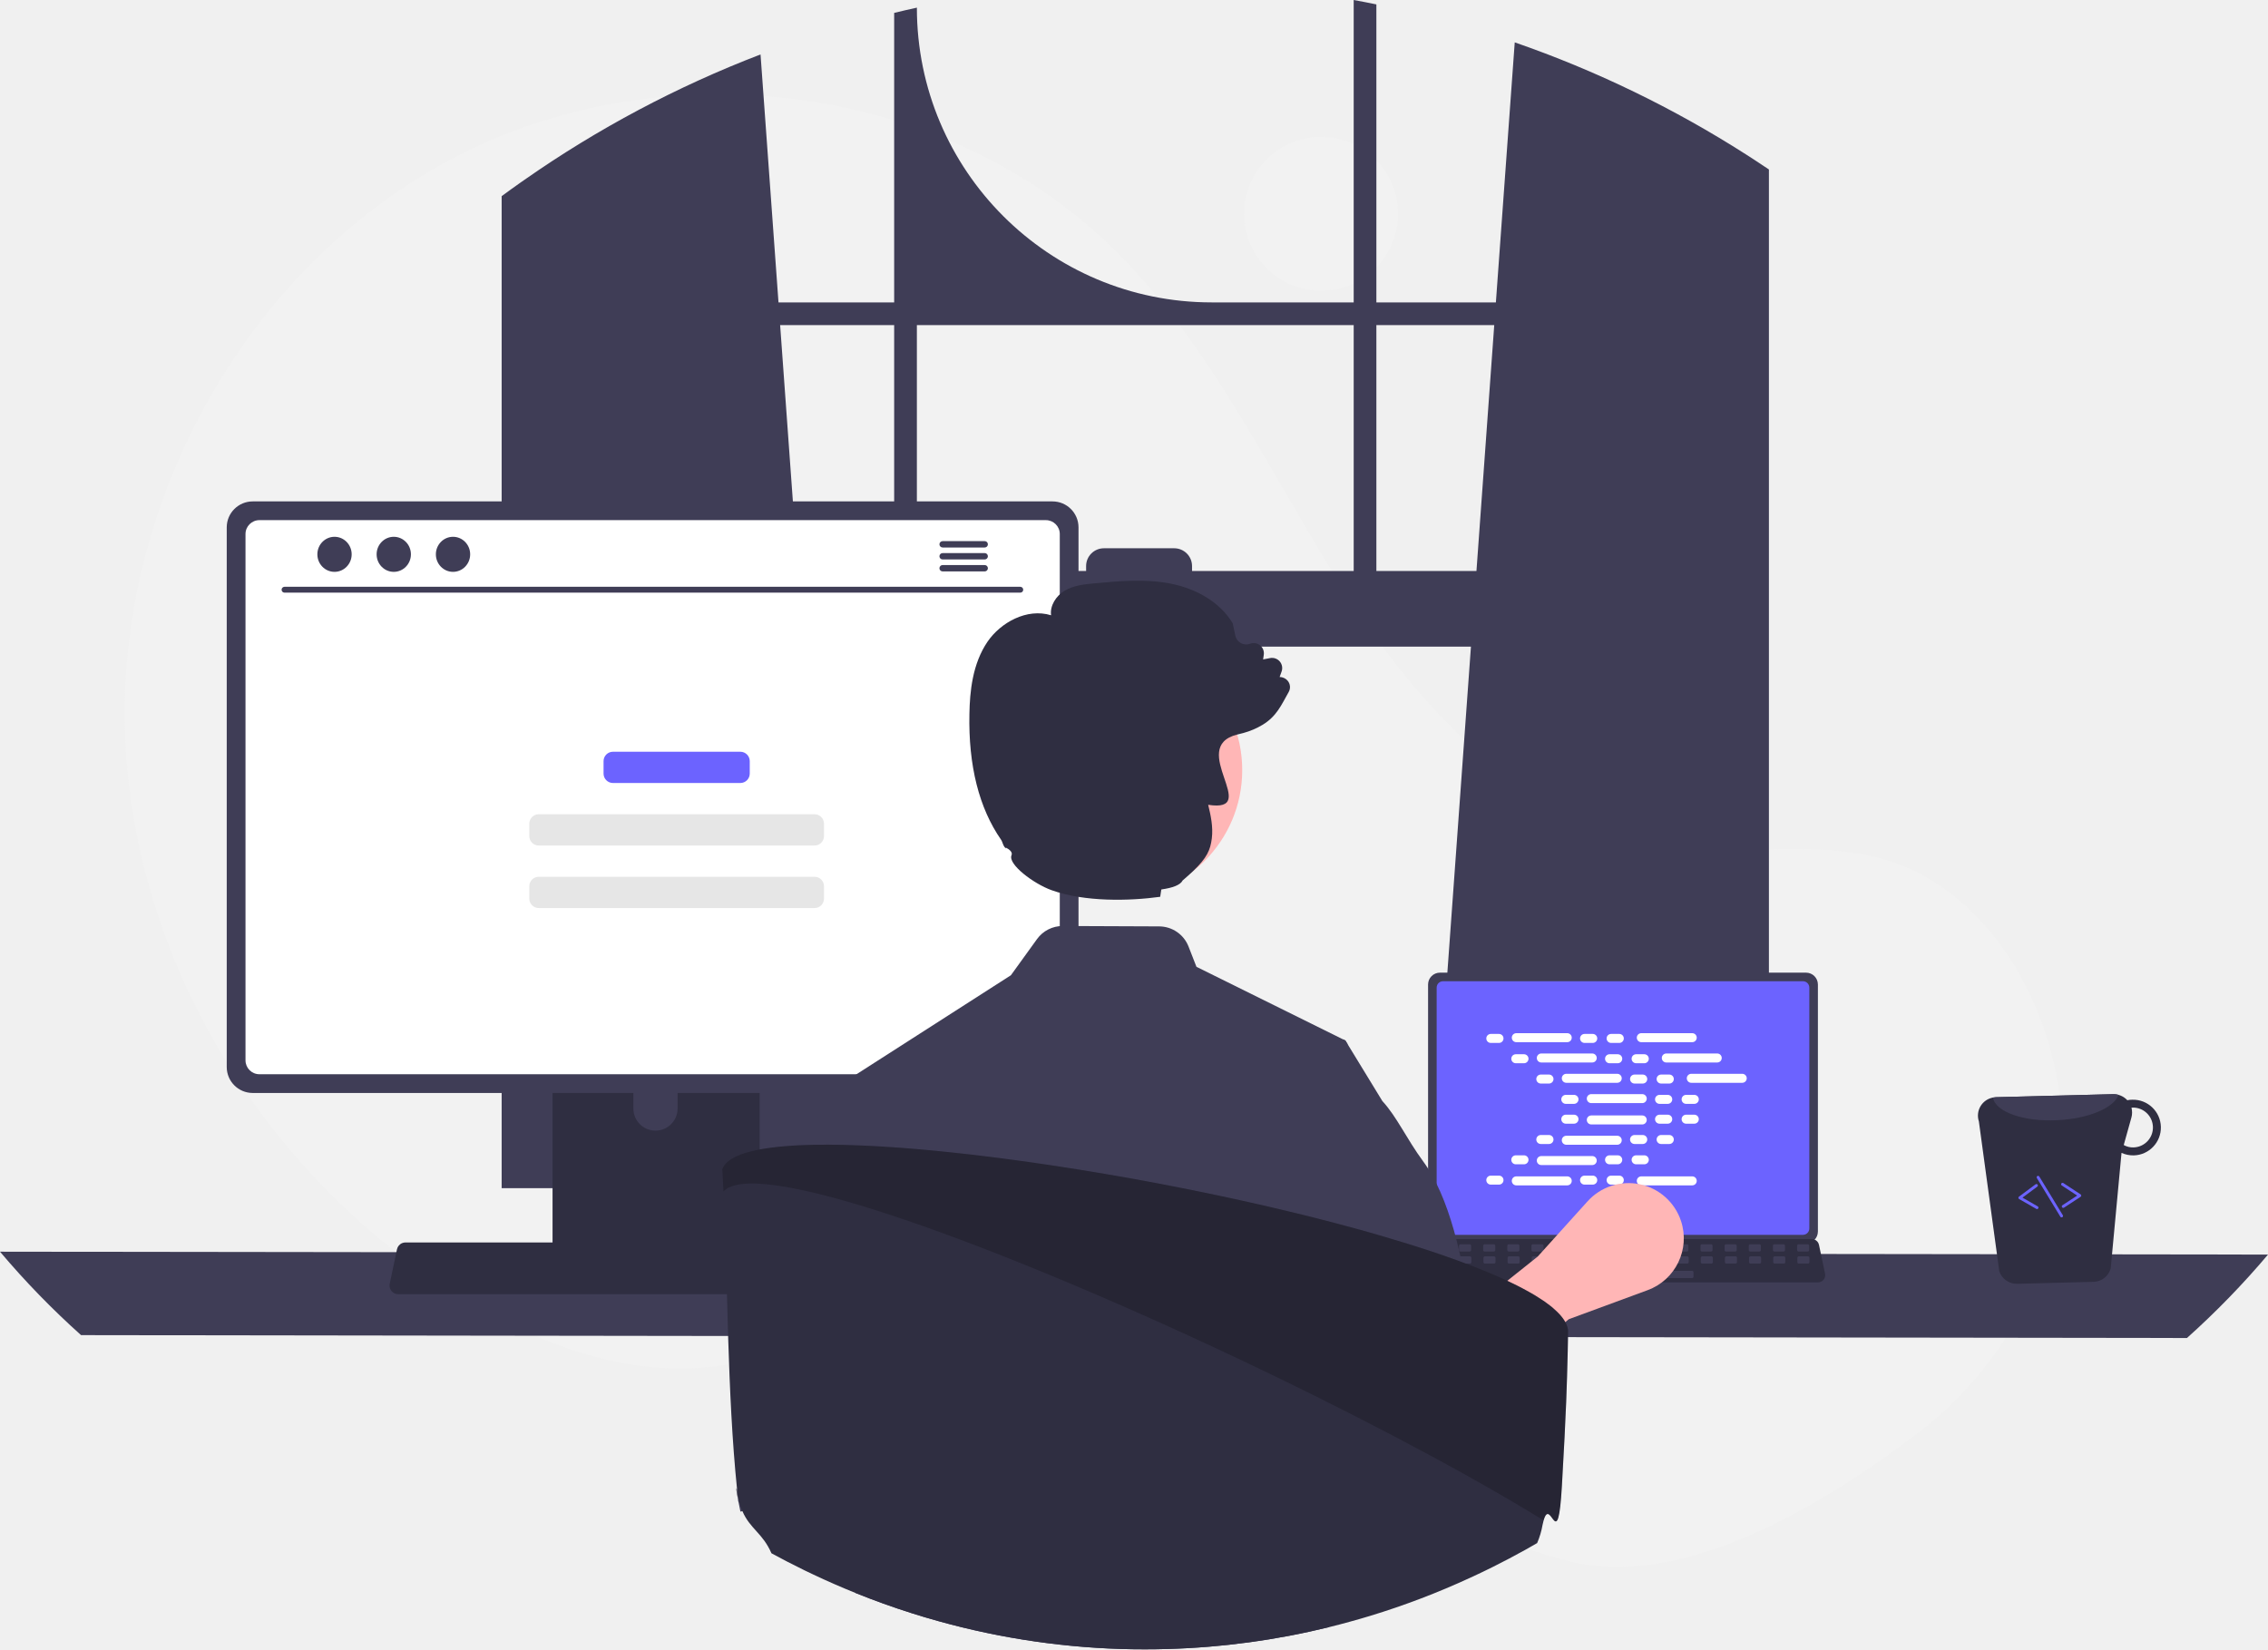
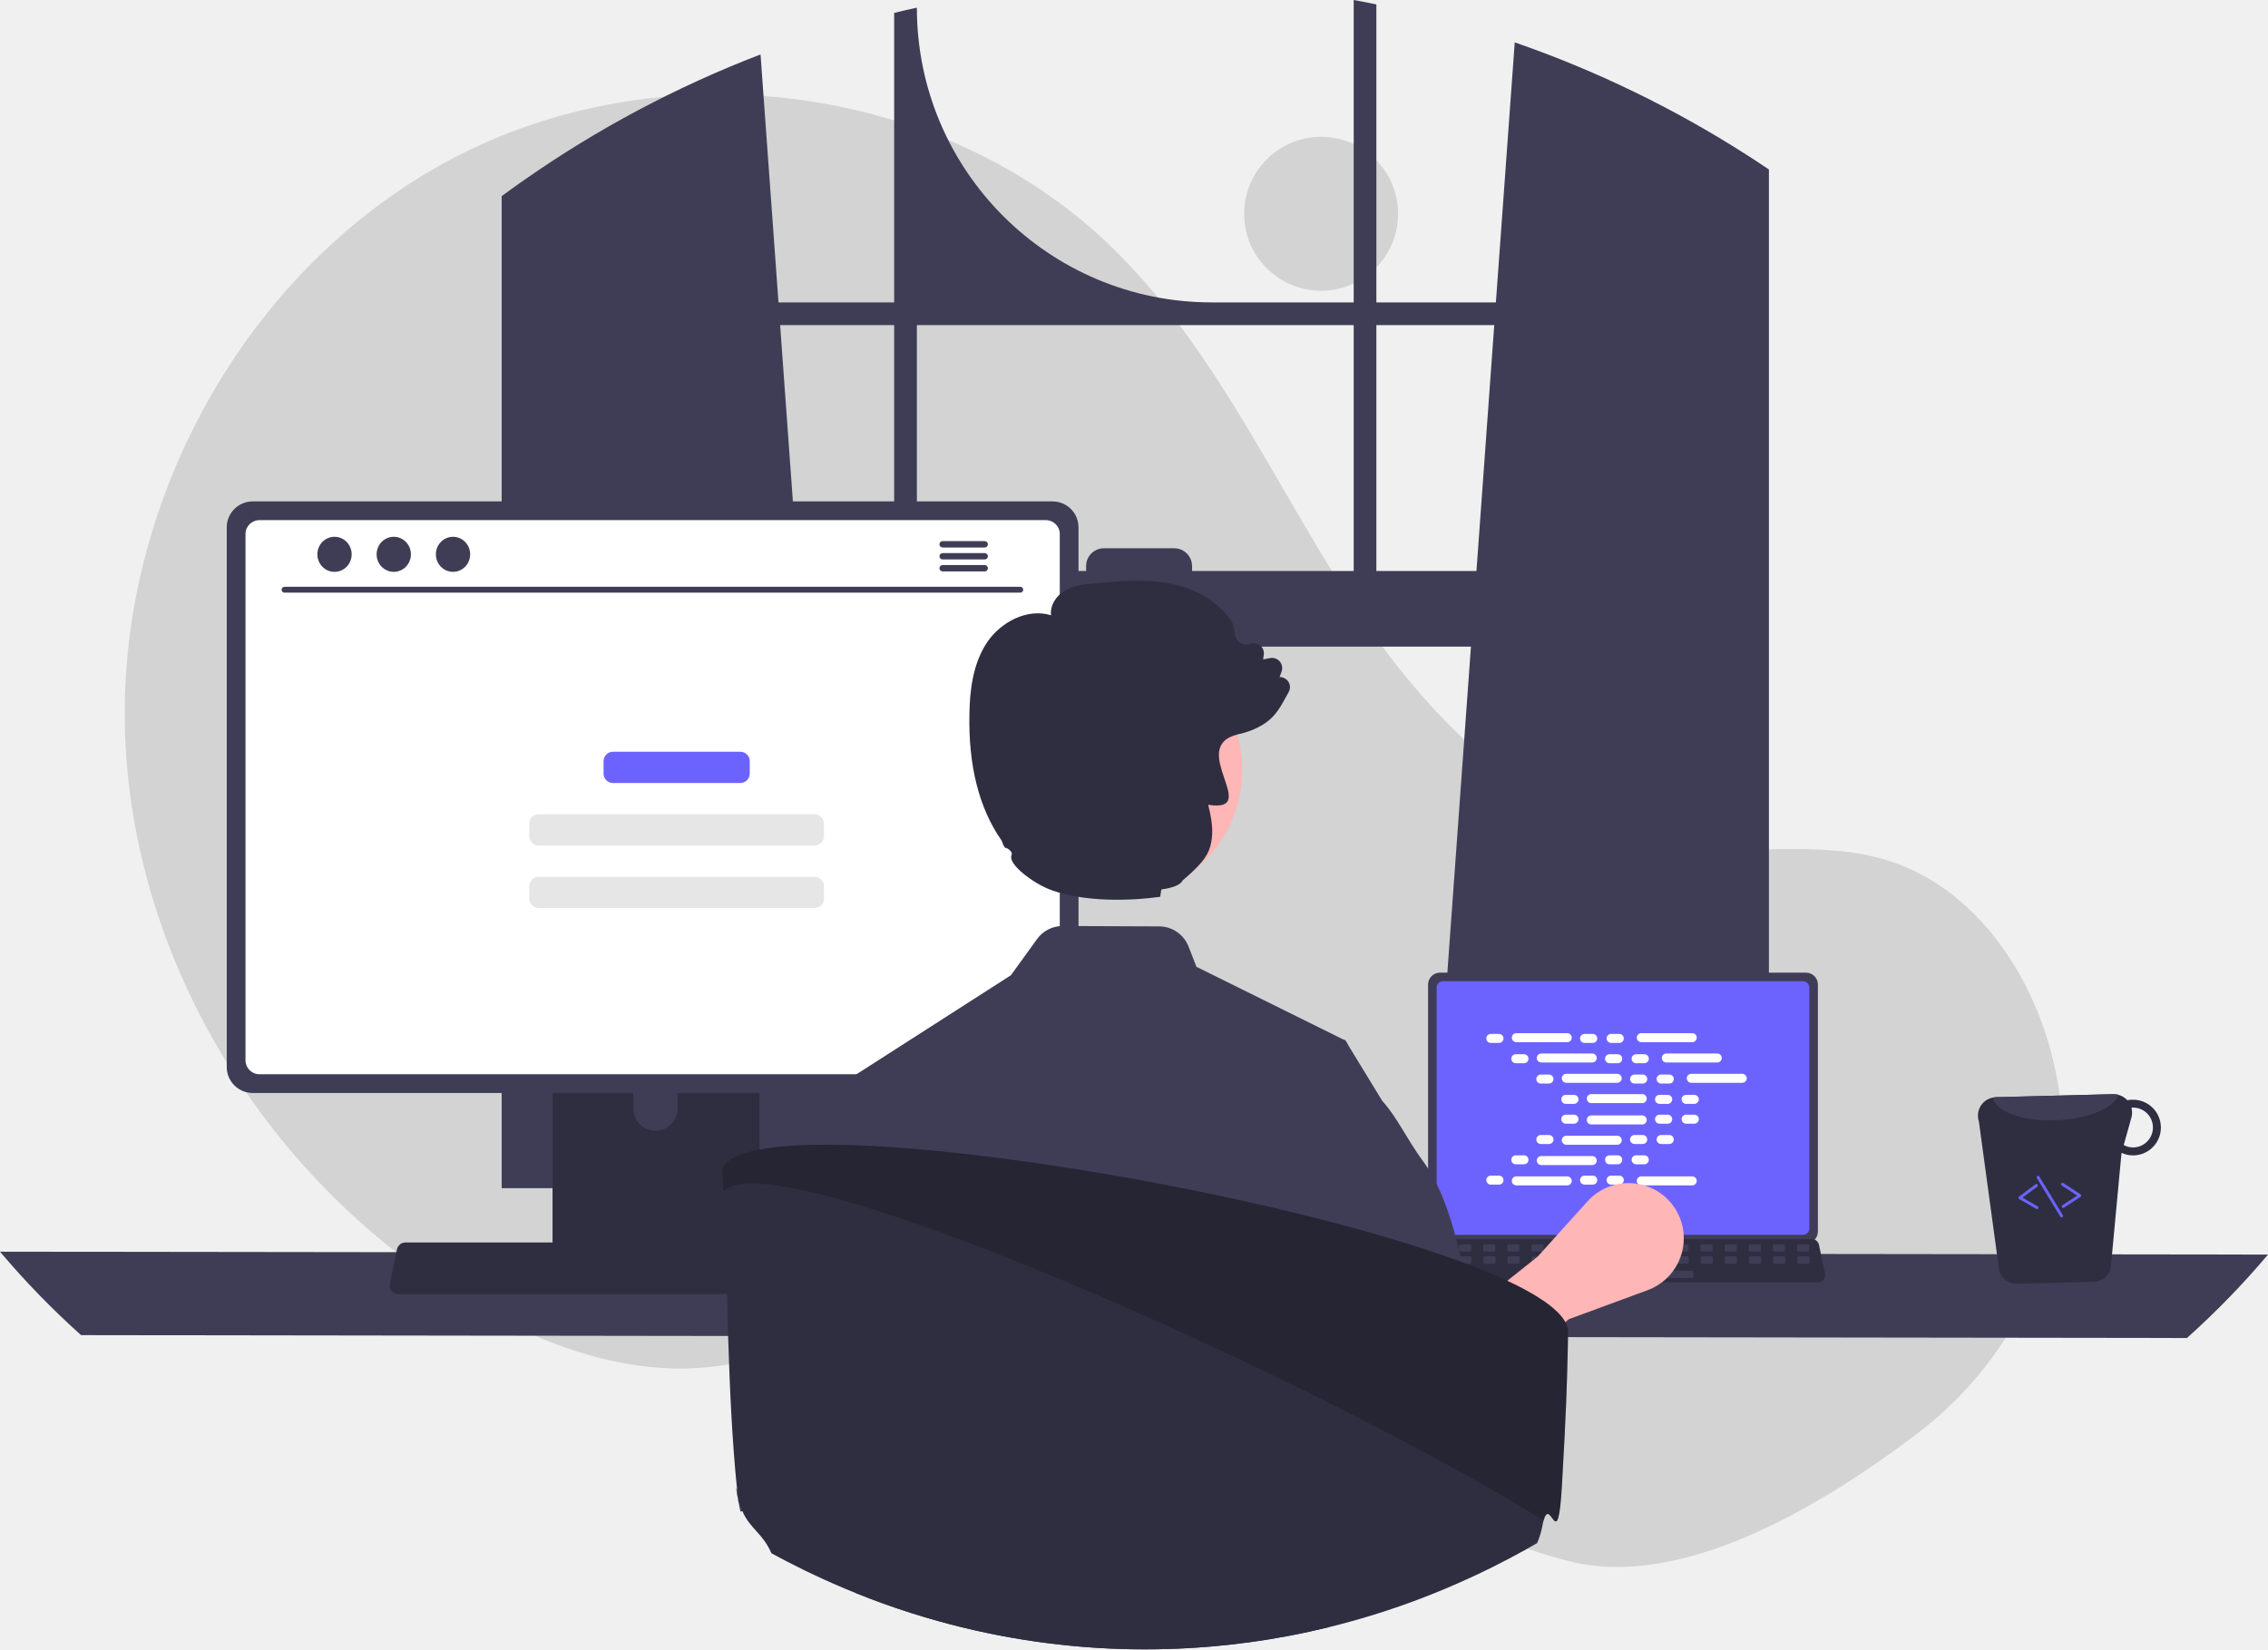
<svg xmlns="http://www.w3.org/2000/svg" data-name="Layer 1" width="786.82" height="572.258" viewBox="0 0 786.82 572.258">
-   <circle cx="458.321" cy="74.182" r="26.701" fill="#f2f2f2" />
-   <path d="M872.038,661.023c39.688-30.229,58.644-81.025,46.776-129.482q-.442-1.806-.934-3.604c-7.867-28.763-27.332-56.101-55.7-65.291-23.82-7.717-49.82-1.783-74.669-4.851-48.781-6.024-86.601-45.494-113.211-86.819-26.611-41.325-47.062-87.583-82.422-121.724-58.285-56.275-153.362-68.391-225.627-31.76C293.987,254.121,247.955,335.391,249.918,416.386c1.963,80.995,50.046,158.432,119.875,199.517,25.652,15.093,55.321,25.785,84.848,22.044,25.62-3.246,48.899-17.013,74.399-21.1,40.091-6.426,79.927,11.701,114.603,32.824,34.676,21.123,68.17,46.16,107.574,55.952C789.478,715.131,836.881,687.801,872.038,661.023Z" transform="translate(-206.59 -163.8711)" fill="#f2f2f2" />
+   <circle cx="458.321" cy="74.182" r="26.701" fill="lightgray" />
+   <path d="M872.038,661.023c39.688-30.229,58.644-81.025,46.776-129.482q-.442-1.806-.934-3.604c-7.867-28.763-27.332-56.101-55.7-65.291-23.82-7.717-49.82-1.783-74.669-4.851-48.781-6.024-86.601-45.494-113.211-86.819-26.611-41.325-47.062-87.583-82.422-121.724-58.285-56.275-153.362-68.391-225.627-31.76C293.987,254.121,247.955,335.391,249.918,416.386c1.963,80.995,50.046,158.432,119.875,199.517,25.652,15.093,55.321,25.785,84.848,22.044,25.62-3.246,48.899-17.013,74.399-21.1,40.091-6.426,79.927,11.701,114.603,32.824,34.676,21.123,68.17,46.16,107.574,55.952C789.478,715.131,836.881,687.801,872.038,661.023Z" transform="translate(-206.59 -163.8711)" fill="lightgray" />
  <path d="M815.016,219.191c-.87-.58-1.75-1.13-2.62-1.69a380.24,380.24,0,0,0-80.31-38.93l-6.54,90.22h-41.46v-103.39c-2.61-.54-5.24-1.05-7.87-1.53v104.92H626.946A102.27,102.27,0,0,1,524.676,166.521v-0c-2.64.57-5.26,1.18-7.88,1.83v100.44h-40.13l-6.23-86.03a380.858,380.858,0,0,0-81.94,43.53c-.44.3-.88.61-1.31.91-2.21,1.55-4.39,3.13-6.56,4.73v344.19h118.27l-2.09-28.95-11.5-158.95h231.59l-11.5,158.95-2.09,28.95h116.96v-353.45Q817.656,220.901,815.016,219.191Zm-298.22,142.78h-33.39l-6.17-85.3h39.56Zm159.42,0h-56.08v-1.69a6.18,6.18,0,0,0-6.19-6.18h-24.38a6.178,6.178,0,0,0-6.18,6.18v1.69h-58.71v-85.3h151.54Zm7.87,0v-85.3h40.89l-6.17,85.3Z" transform="translate(-206.59 -163.8711)" fill="#3f3d56" />
  <path d="M206.59,598.162a289.003,289.003,0,0,0,28.12,28.95l730.58,1a289.003,289.003,0,0,0,28.12-28.95Z" transform="translate(-206.59 -163.8711)" fill="#3f3d56" />
  <path d="M702.02,505.462v85.704a4.122,4.122,0,0,0,4.119,4.119H833.143a4.122,4.122,0,0,0,4.119-4.119v-85.704a4.124,4.124,0,0,0-4.119-4.115H706.139A4.124,4.124,0,0,0,702.02,505.462Z" transform="translate(-206.59 -163.8711)" fill="#3f3d56" />
  <path d="M704.999,506.529V590.109a2.205,2.205,0,0,0,2.201,2.201H832.086a2.205,2.205,0,0,0,2.201-2.201V506.529a2.206,2.206,0,0,0-2.201-2.206H707.201A2.206,2.206,0,0,0,704.999,506.529Z" transform="translate(-206.59 -163.8711)" fill="#6c63ff" />
  <path d="M699.364,607.881a2.47,2.47,0,0,0,1.943.93H837.299a2.502,2.502,0,0,0,2.446-3.016l-2.111-10.027a2.507,2.507,0,0,0-1.558-1.818,2.425,2.425,0,0,0-.888-.168H703.41a2.424,2.424,0,0,0-.888.168,2.507,2.507,0,0,0-1.558,1.818l-2.111,10.027A2.501,2.501,0,0,0,699.364,607.881Z" transform="translate(-206.59 -163.8711)" fill="#2f2e41" />
  <rect x="830.034" y="595.588" width="4.188" height="2.513" rx="0.488" transform="translate(1457.666 1029.819) rotate(-180)" fill="#3f3d56" />
  <rect x="821.657" y="595.588" width="4.188" height="2.513" rx="0.488" transform="translate(1440.912 1029.819) rotate(-180)" fill="#3f3d56" />
  <rect x="813.28" y="595.588" width="4.188" height="2.513" rx="0.488" transform="translate(1424.158 1029.819) rotate(-180)" fill="#3f3d56" />
  <rect x="804.903" y="595.588" width="4.188" height="2.513" rx="0.488" transform="translate(1407.404 1029.819) rotate(-180)" fill="#3f3d56" />
  <rect x="796.526" y="595.588" width="4.188" height="2.513" rx="0.488" transform="translate(1390.65 1029.819) rotate(-180)" fill="#3f3d56" />
  <rect x="788.149" y="595.588" width="4.188" height="2.513" rx="0.488" transform="translate(1373.896 1029.819) rotate(-180)" fill="#3f3d56" />
  <rect x="779.772" y="595.588" width="4.188" height="2.513" rx="0.488" transform="translate(1357.142 1029.819) rotate(-180)" fill="#3f3d56" />
  <rect x="771.395" y="595.588" width="4.188" height="2.513" rx="0.488" transform="translate(1340.388 1029.819) rotate(-180)" fill="#3f3d56" />
  <rect x="763.018" y="595.588" width="4.188" height="2.513" rx="0.488" transform="translate(1323.634 1029.819) rotate(-180)" fill="#3f3d56" />
  <rect x="754.641" y="595.588" width="4.188" height="2.513" rx="0.488" transform="translate(1306.88 1029.819) rotate(-180)" fill="#3f3d56" />
  <rect x="746.264" y="595.588" width="4.188" height="2.513" rx="0.488" transform="translate(1290.126 1029.819) rotate(-180)" fill="#3f3d56" />
  <rect x="737.887" y="595.588" width="4.188" height="2.513" rx="0.488" transform="translate(1273.372 1029.819) rotate(-180)" fill="#3f3d56" />
  <rect x="729.51" y="595.588" width="4.188" height="2.513" rx="0.488" transform="translate(1256.618 1029.819) rotate(-180)" fill="#3f3d56" />
  <rect x="721.133" y="595.588" width="4.188" height="2.513" rx="0.488" transform="translate(1239.865 1029.819) rotate(-180)" fill="#3f3d56" />
  <rect x="712.756" y="595.588" width="4.188" height="2.513" rx="0.488" transform="translate(1223.111 1029.819) rotate(-180)" fill="#3f3d56" />
  <rect x="704.379" y="595.588" width="4.188" height="2.513" rx="0.488" transform="translate(1206.357 1029.819) rotate(-180)" fill="#3f3d56" />
  <rect x="830.133" y="599.777" width="4.188" height="2.513" rx="0.488" transform="translate(1457.864 1038.196) rotate(-180)" fill="#3f3d56" />
  <rect x="821.756" y="599.777" width="4.188" height="2.513" rx="0.488" transform="translate(1441.11 1038.196) rotate(-180)" fill="#3f3d56" />
  <rect x="813.379" y="599.777" width="4.188" height="2.513" rx="0.488" transform="translate(1424.356 1038.196) rotate(-180)" fill="#3f3d56" />
  <rect x="805.002" y="599.777" width="4.188" height="2.513" rx="0.488" transform="translate(1407.602 1038.196) rotate(-180)" fill="#3f3d56" />
  <rect x="796.625" y="599.777" width="4.188" height="2.513" rx="0.488" transform="translate(1390.848 1038.196) rotate(-180)" fill="#3f3d56" />
  <rect x="788.248" y="599.777" width="4.188" height="2.513" rx="0.488" transform="translate(1374.094 1038.196) rotate(-180)" fill="#3f3d56" />
  <rect x="779.871" y="599.777" width="4.188" height="2.513" rx="0.488" transform="translate(1357.34 1038.196) rotate(-180)" fill="#3f3d56" />
  <rect x="771.494" y="599.777" width="4.188" height="2.513" rx="0.488" transform="translate(1340.586 1038.196) rotate(-180)" fill="#3f3d56" />
  <rect x="763.117" y="599.777" width="4.188" height="2.513" rx="0.488" transform="translate(1323.832 1038.196) rotate(-180)" fill="#3f3d56" />
  <rect x="754.74" y="599.777" width="4.188" height="2.513" rx="0.488" transform="translate(1307.078 1038.196) rotate(-180)" fill="#3f3d56" />
  <rect x="746.363" y="599.777" width="4.188" height="2.513" rx="0.488" transform="translate(1290.324 1038.196) rotate(-180)" fill="#3f3d56" />
  <rect x="737.986" y="599.777" width="4.188" height="2.513" rx="0.488" transform="translate(1273.57 1038.196) rotate(-180)" fill="#3f3d56" />
  <rect x="729.609" y="599.777" width="4.188" height="2.513" rx="0.488" transform="translate(1256.816 1038.196) rotate(-180)" fill="#3f3d56" />
  <rect x="721.232" y="599.777" width="4.188" height="2.513" rx="0.488" transform="translate(1240.062 1038.196) rotate(-180)" fill="#3f3d56" />
  <rect x="712.855" y="599.777" width="4.188" height="2.513" rx="0.488" transform="translate(1223.309 1038.196) rotate(-180)" fill="#3f3d56" />
  <rect x="704.478" y="599.777" width="4.188" height="2.513" rx="0.488" transform="translate(1206.555 1038.196) rotate(-180)" fill="#3f3d56" />
  <rect x="760.604" y="604.803" width="33.508" height="2.513" rx="0.488" transform="translate(1348.126 1048.248) rotate(-180)" fill="#3f3d56" />
  <rect x="515.631" y="358.737" width="5.966" height="3.122" rx="1.561" fill="#fff" />
  <rect x="548.154" y="358.737" width="5.966" height="3.122" rx="1.561" fill="#fff" />
  <rect x="557.369" y="358.737" width="5.966" height="3.122" rx="1.561" fill="#fff" />
  <rect x="524.477" y="358.477" width="20.796" height="3.122" rx="1.561" fill="#fff" />
  <rect x="567.841" y="358.477" width="20.796" height="3.122" rx="1.561" fill="#fff" />
  <rect x="524.304" y="365.784" width="5.966" height="3.122" rx="1.561" fill="#fff" />
  <rect x="556.827" y="365.784" width="5.966" height="3.122" rx="1.561" fill="#fff" />
  <rect x="566.042" y="365.784" width="5.966" height="3.122" rx="1.561" fill="#fff" />
  <rect x="533.15" y="365.523" width="20.796" height="3.122" rx="1.561" fill="#fff" />
  <rect x="576.514" y="365.523" width="20.796" height="3.122" rx="1.561" fill="#fff" />
  <rect x="532.977" y="372.83" width="5.966" height="3.122" rx="1.561" fill="#fff" />
  <rect x="565.5" y="372.83" width="5.966" height="3.122" rx="1.561" fill="#fff" />
  <rect x="574.715" y="372.83" width="5.966" height="3.122" rx="1.561" fill="#fff" />
  <rect x="541.823" y="372.57" width="20.796" height="3.122" rx="1.561" fill="#fff" />
  <rect x="585.187" y="372.57" width="20.796" height="3.122" rx="1.561" fill="#fff" />
  <rect x="541.649" y="379.877" width="5.966" height="3.122" rx="1.561" fill="#fff" />
  <rect x="574.172" y="379.877" width="5.966" height="3.122" rx="1.561" fill="#fff" />
  <rect x="583.387" y="379.877" width="5.966" height="3.122" rx="1.561" fill="#fff" />
  <rect x="550.496" y="379.617" width="20.796" height="3.122" rx="1.561" fill="#fff" />
  <rect x="548.154" y="407.898" width="5.966" height="3.122" rx="1.561" fill="#fff" />
  <rect x="557.369" y="407.898" width="5.966" height="3.122" rx="1.561" fill="#fff" />
  <rect x="567.841" y="408.158" width="20.796" height="3.122" rx="1.561" fill="#fff" />
  <rect x="515.631" y="407.898" width="5.966" height="3.122" rx="1.561" fill="#fff" />
  <rect x="524.477" y="408.158" width="20.796" height="3.122" rx="1.561" fill="#fff" />
  <rect x="524.304" y="400.851" width="5.966" height="3.122" rx="1.561" fill="#fff" />
  <rect x="556.827" y="400.851" width="5.966" height="3.122" rx="1.561" fill="#fff" />
  <rect x="566.042" y="400.851" width="5.966" height="3.122" rx="1.561" fill="#fff" />
  <rect x="533.15" y="401.111" width="20.796" height="3.122" rx="1.561" fill="#fff" />
  <rect x="532.977" y="393.804" width="5.966" height="3.122" rx="1.561" fill="#fff" />
  <rect x="565.5" y="393.804" width="5.966" height="3.122" rx="1.561" fill="#fff" />
  <rect x="574.715" y="393.804" width="5.966" height="3.122" rx="1.561" fill="#fff" />
  <rect x="541.823" y="394.064" width="20.796" height="3.122" rx="1.561" fill="#fff" />
  <rect x="541.649" y="386.758" width="5.966" height="3.122" rx="1.561" fill="#fff" />
  <rect x="574.172" y="386.758" width="5.966" height="3.122" rx="1.561" fill="#fff" />
  <rect x="583.387" y="386.758" width="5.966" height="3.122" rx="1.561" fill="#fff" />
  <rect x="550.496" y="387.018" width="20.796" height="3.122" rx="1.561" fill="#fff" />
  <path d="M711.507,654.353l-13.35-21.102,41.902-33.403,17.295-19.161a19.161,19.161,0,0,1,32.418,6.828h0a19.161,19.161,0,0,1-11.57,23.991l-27.349,10.075Z" transform="translate(-206.59 -163.8711)" fill="#ffb6b6" />
  <path d="M398.28,501.352v102.56h71.85v-102.56a3.448,3.448,0,0,0-2.43-3.3,3.175,3.175,0,0,0-1.03-.16H401.75A3.463,3.463,0,0,0,398.28,501.352Zm28.04,35.24a7.67,7.67,0,0,1,15.34,0v11.9a7.67,7.67,0,0,1-15.34,0Z" transform="translate(-206.59 -163.8711)" fill="#2f2e41" />
  <path d="M398.06,600.632v9.89a1.946,1.946,0,0,0,1.93,1.94h68.43a1.94,1.94,0,0,0,1.93-1.94v-9.89Z" transform="translate(-206.59 -163.8711)" fill="#3f3d56" />
  <path d="M285.25,346.832V534.092a9.007,9.007,0,0,0,9,9h277.5a9.007,9.007,0,0,0,9-9V346.832a9.011,9.011,0,0,0-9-8.99H294.25A9.012,9.012,0,0,0,285.25,346.832Z" transform="translate(-206.59 -163.8711)" fill="#3f3d56" />
  <path d="M291.76,349.162v182.62a4.818,4.818,0,0,0,4.81,4.81H569.44a4.818,4.818,0,0,0,4.81-4.81v-182.62a4.82,4.82,0,0,0-4.81-4.82H296.57A4.821,4.821,0,0,0,291.76,349.162Z" transform="translate(-206.59 -163.8711)" fill="#fff" />
  <path d="M342.4,611.792a2.948,2.948,0,0,0,2.32,1.11h162.34a2.987,2.987,0,0,0,2.92-3.6l-2.52-11.97a2.993,2.993,0,0,0-1.86-2.17,2.895,2.895,0,0,0-1.06-.2H347.23a2.894,2.894,0,0,0-1.06.2,2.992,2.992,0,0,0-1.86,2.17l-2.52,11.97A2.985,2.985,0,0,0,342.4,611.792Z" transform="translate(-206.59 -163.8711)" fill="#2f2e41" />
  <path d="M560.585,369.499H305.261a1.016,1.016,0,0,1,0-2.031H560.585a1.016,1.016,0,0,1,0,2.031Z" transform="translate(-206.59 -163.8711)" fill="#3f3d56" />
  <ellipse cx="116.051" cy="192.33" rx="5.95" ry="6.083" fill="#3f3d56" />
  <ellipse cx="136.607" cy="192.33" rx="5.95" ry="6.083" fill="#3f3d56" />
  <ellipse cx="157.163" cy="192.33" rx="5.95" ry="6.083" fill="#3f3d56" />
  <path d="M548.206,351.622h-14.6a1.105,1.105,0,0,0,0,2.21h14.6a1.105,1.105,0,0,0,0-2.21Z" transform="translate(-206.59 -163.8711)" fill="#3f3d56" />
  <path d="M548.206,355.772h-14.6a1.105,1.105,0,0,0,0,2.21h14.6a1.105,1.105,0,0,0,0-2.21Z" transform="translate(-206.59 -163.8711)" fill="#3f3d56" />
  <path d="M548.206,359.922h-14.6a1.105,1.105,0,0,0,0,2.21h14.6a1.105,1.105,0,0,0,0-2.21Z" transform="translate(-206.59 -163.8711)" fill="#3f3d56" />
  <path d="M900.186,604.972a6.416,6.416,0,0,0,6.183,4.331l26.492-.682a6.329,6.329,0,0,0,5.981-4.657l3.749-40.087a9.794,9.794,0,0,0,4.238.871,9.661,9.661,0,1,0-.485-19.317,8.184,8.184,0,0,0-1.736.181,6.548,6.548,0,0,0-4.874-2.103l-40.751,1.052a5.853,5.853,0,0,0-1.005.125,6.365,6.365,0,0,0-4.873,8.265Zm43.173-43.817,2.668-9.553a6.506,6.506,0,0,0,.02-3.375c.129-0.0.244-.062.373-.062a6.91,6.91,0,0,1,.324,13.817A6.505,6.505,0,0,1,943.359,561.156Z" transform="translate(-206.59 -163.8711)" fill="#2f2e41" />
  <path d="M897.978,544.686c.868,4.964,10.629,8.454,22.366,7.847,10.793-.497,19.617-4.287,21.234-8.778a6.025,6.025,0,0,0-1.844-.246l-40.751,1.052A5.853,5.853,0,0,0,897.978,544.686Z" transform="translate(-206.59 -163.8711)" fill="#3f3d56" />
  <path d="M922.494,582.944a.497.497,0,0,0,.151-.066l5.753-3.766a.499.499,0,0,0,0-.836l-5.98-3.917a.5.5,0,1,0-.548.836l5.341,3.498-5.114,3.348a.5.5,0,0,0,.396.903Z" transform="translate(-206.59 -163.8711)" fill="#6c63ff" />
  <path d="M913.408,583.363a.5.5,0,0,0,.126-.918l-5.303-3.04,5.126-3.807a.5.5,0,1,0-.596-.802l-5.739,4.263a.5.5,0,0,0,.049.835l5.965,3.42A.5.5,0,0,0,913.408,583.363Z" transform="translate(-206.59 -163.8711)" fill="#6c63ff" />
  <path d="M921.922,586.244a.482.482,0,0,0,.137-.058.5.5,0,0,0,.168-.687l-8.155-13.408a.5.5,0,0,0-.854.521l8.155,13.408A.5.5,0,0,0,921.922,586.244Z" transform="translate(-206.59 -163.8711)" fill="#6c63ff" />
  <rect x="209.385" y="260.827" width="50.719" height="10.846" rx="3.264" fill="#6c63ff" />
  <rect x="183.626" y="282.519" width="102.236" height="10.846" rx="3.264" fill="#e6e6e6" />
  <rect x="183.626" y="304.21" width="102.236" height="10.846" rx="3.264" fill="#e6e6e6" />
  <path d="M497.301,540.717l.217.684.011.023,6.525,19.838,7.506,22.861,14.123,42.961.137,6.673v.023l1.049,53.684-2.909,7.278,3.274,11.932s-1.506-18.037-9.582-7.679c-4.574,5.886-9.925,11.91-14.317,17.556q9.6,3.884,19.507,7.027c1.426.456,2.863.89,4.301,1.323q.462.137.924.274a266.863,266.863,0,0,0,67.351,10.826c1.186.034,2.35.057,3.479.08.399.011.787.023,1.175.023,1.278.011,2.544.023,3.822.023q3.867,0,7.7-.114a266.853,266.853,0,0,0,56.091-7.586c-.125-7.586-.468-16.45-.958-25.918-.228-4.643-5.35-9.674-5.658-14.533-.217-3.65,4.381-7.084,4.141-10.792-1.551-22.827-3.491-14.064-4.928-30.229q-.222-2.379-.411-4.552c-.924-10.381-1.563-16.872-1.563-16.872l6.137-38.683,9.639-60.734-.742-1.221-.833-.411-50.844-25.165-2.761-7.073a10.979,10.979,0,0,0-10.141-6.947l-33.493-.137a10.931,10.931,0,0,0-8.909,4.529l-9.069,12.56Z" transform="translate(-206.59 -163.8711)" fill="#3f3d56" />
  <path d="M533.407,617.525,525.82,633.758l-5.179,11.088-8.909,46.646-4.46,4.734L503.45,679.467l-39.998,8.881c-1.312-7.29-.351.247-1.161-7.75.228-.228.468-.456.707-.685.639-.593,1.175-1.152,1.164-1.688-.456-27.584.913-74.526,12.343-102.966a60.053,60.053,0,0,1,7.027-13.107c.228-.308.445-.616.662-.924,5.27-7.381,8.601-14.647,13.324-19.815v-.011a.53.53,0,0,0,.08-.08.157.157,0,0,0,.046-.034l32.443-17.203,1.392,39.105.992,28.109Z" transform="translate(-206.59 -163.8711)" fill="#3f3d56" />
  <path d="M650.391,622.135l9.476,20.275,3.307,7.061,8.907,46.642,4.446,4.723,3.83-16.755,1.8-.369,32.459-6.722,9.461,30.046a17.984,17.984,0,0,0-3.261-22.506c-.646-.585-1.184-1.154-1.169-1.692.538-32.443-1.446-91.684-19.367-116.066-5.692-7.738-9.107-15.445-14.076-20.829-.015-.015-.015-.031-.031-.031L674.081,526.114l-.738-1.215-.831-.415Z" transform="translate(-206.59 -163.8711)" fill="#3f3d56" />
  <circle id="a657ec4b-47ce-4d2a-9c58-81a811696ca9" data-name="Ellipse 5" cx="386.397" cy="267.201" r="44.558" fill="#ffb6b6" />
  <path d="M653.212,399.948a3.759,3.759,0,0,0-2.69-1.19l.67-1.86a3.528,3.528,0,0,0-3.96-4.7l-2.44.47.23-1.63a3.534,3.534,0,0,0-4.73-3.82,3.766,3.766,0,0,1-3.24-.23,3.846,3.846,0,0,1-1.92-2.61l-.85-4.1-.09-.22c-4.14-6.9-12.1-11.92-21.84-13.76-8.67-1.65-17.56-.81-26.13-.02-3.4.32-7.24.68-10.44,2.64-2.72,1.68-5.02,5.04-4.55,8.43-8.45-2.59-17.51,2.58-22,9.1-5.32,7.76-6.19,17.48-6.33,25.08-.38,17.98,3.33,32.69,11,43.73.56.8.7,2.47,1.81,3.03l-.23-.37c1.24.62,2.5,1.62,2.03,2.69-1.35,3.08,7.62,9.89,13.94,12.14,11.53,4.11,26.86,3.76,37.64,2.28l.38-2.55c3.89-.53,6.63-1.54,7.4-3.12,1.36-1.16,2.52-2.2,3.53-3.16l.01-.01c.02-.02.06-.05.08-.07,4.87-4.67,6-7.33,6.51-11.38.49-3.97-.38-8-1.27-11.63,18.74,2.9-7.38-19.96,10.08-24.38a5.434,5.434,0,0,1,.61-.15c.51-.12,1.02-.24,1.51-.38a26.448,26.448,0,0,0,6.72-2.87c4.88-2.97,6.49-6.91,9.01-11.35A3.427,3.427,0,0,0,653.212,399.948Z" transform="translate(-206.59 -163.8711)" fill="#2f2e41" />
  <path d="M750.582,625.308c-.01,1.75-.03,4.2-.11,7.23q-.015.63-.03,1.29c-.13,5.57-.26,10.24-.47,15.43-.01.36-.02.71-.04,1.07-.28,7.24-.72,15.67-1.48,29.02-1.41,24.66-3.87,3.39-6.34,12.04-.12.43-.25.94-.37,1.54a27.916,27.916,0,0,1-1.88,6.33c-1.31.78-2.66,1.53-3.99,2.28-3.79,2.11-7.64,4.14-11.52,6.07-2.18,1.08-4.37,2.14-6.57,3.16-.35.16-.69.32-1.03.47a270.887,270.887,0,0,1-34.75,13.26c-2.32.7-4.63,1.38-6.97,2.01-2.44.68-4.88,1.32-7.35,1.92a266.893,266.893,0,0,1-56.09,7.59c-2.55.08-5.12.11-7.7.11-1.28,0-2.54-.01-3.82-.02-.39,0-.78-.01-1.17-.02-1.13-.03-2.3-.05-3.48-.08a266.663,266.663,0,0,1-67.35-10.83l-.93-.27c-1.44-.44-2.87-.87-4.3-1.33q-9.9-3.135-19.51-7.02-7.335-2.955-14.5-6.34a.339.339,0,0,1-.12-.06c-1-.46-2.01-.94-3.01-1.43-.13-.07-.27-.14-.41-.21q-5.595-2.73-11.07-5.72c-3.07-7.05-7.39-8.4-10.07-14.6a25.874,25.874,0,0,1-1.68-5.74c0-.02-.01-.04-.01-.07.28,3.72-1.19-6.6-.01-.04-.01-.12-.02-.25-.03-.4-.03-.36-.07-.8-.13-1.35-3.43-33.49-3.21-71.79-4.7-103.35q-.15-3.06-.31-5.86c-.03-.62-.07-1.23-.11-1.83.07-.18.15-.37.24-.55a1.002,1.002,0,0,1,.07-.15,1.623,1.623,0,0,1,.1-.18c.02-.03.05-.07.07-.1a.917.917,0,0,1,.05-.1c.09-.14.19-.29.3-.43.05-.06.09-.11.14-.16a.808.808,0,0,1,.12-.14.637.637,0,0,1,.11-.13c.04-.04.08-.09.13-.14a.302.302,0,0,1,.08-.08,2.033,2.033,0,0,1,.26-.25,9.624,9.624,0,0,1,1.14-.9c.14-.09.29-.18.43-.28a19.135,19.135,0,0,1,3.17-1.52c.38-.14.76-.27,1.17-.41.15-.04.29-.09.44-.14.22-.07.44-.14.67-.19,1.14-.34,2.37-.63,3.7-.9.16-.03.33-.06.5-.1.24-.05.49-.09.74-.13.34-.06.69-.12,1.04-.18,2.97-.47,6.34-.82,10.06-1.05q.525-.03,1.05-.06c.41-.02.82-.04,1.24-.06.35-.02.71-.03,1.07-.04.35-.02.71-.03,1.08-.04,1.01-.03,2.05-.06,3.11-.08,3.02-.06,6.2-.04,9.54.03,1.55.04,3.13.08,4.75.15.11,0,.21.01.31.01,1.41.05,2.83.11,4.29.19,1.02.05,2.05.1,3.08.16.97.06,1.95.12,2.94.19.77.04,1.54.1,2.32.15.66.05,1.32.1,1.98.14l.9.06c.49.04.98.07,1.48.12,1.1.09,2.2.18,3.32.27,1.11.1,2.24.2,3.37.3s2.27.21,3.41.32c.12.01.23.02.34.03,1.04.11,2.08.21,3.13.32.24.02.49.04.73.07,1.001.101,2.022.218,3.032.326.31.033.618.066.929.1.791.086,1.572.161,2.368.254,1.05.12,2.12.23,3.16.37.81.09,1.62.18,2.43.28,1.27.15,2.56.31,3.85.48.49.06.98.12,1.47.19,3.68.46,7.4.97,11.18,1.5,5.73.81,11.55,1.69,17.41,2.64q8.805,1.425,17.71,3.01c1.5.27,3,.54,4.51.82q1.02.195,2.04.39c1.16.21,2.32.43,3.48.65,1.16.22,2.32.44,3.48.67,1.38.27,2.77.54,4.15.81,9.09,1.8,18.13,3.72,26.95,5.73,1.45.33,2.9.67,4.34,1q4.32,1.005,8.56,2.04c.78.18,1.55.37,2.32.56,1.92.48,3.84.96,5.73,1.45l.33.09c1.39.34,2.75.69,4.11,1.05q4.815,1.26,9.47,2.55,3.09.855,6.11,1.73c3.01.87,5.96,1.75,8.83,2.64.71.22,1.42.44,2.12.65,2.1.65,4.17,1.31,6.18,1.97,1.6.52,3.16,1.05,4.7,1.58q2.31.795,4.53,1.59c.95.34,1.89.7,2.83,1.04,1.35.5,2.68,1,3.98,1.5.4.15.79.31,1.18.46.25.11.49.2.73.3.47.19.95.37,1.41.56.47.18.93.37,1.39.57.45.18.91.37,1.35.56.45.18.89.37,1.33.57.37.15.73.31,1.08.47.71.31,1.42.62,2.11.94.34.16.68.31,1.02.47l.78.36c.11.06.22.11.33.16.25.12.51.25.76.37.58.27,1.15.56,1.71.83.75.38,1.48.76,2.18,1.13.71.38,1.4.76,2.06,1.13.11.06.21.12.32.18.15.08.3.17.45.25.51.29,1,.59,1.49.88.96.59,1.87,1.17,2.72,1.75.19.13.37.26.56.38.63.45,1.23.89,1.79,1.34,0,.01,0,.01.01.01.19.14.37.29.55.43.15.14.31.26.46.4.52.45,1,.88,1.44,1.32a5.667,5.667,0,0,1,.42.43,1.208,1.208,0,0,1,.16.16c.2.2.38.4.55.6a.553.553,0,0,1,.07.09c.24.28.46.56.67.84.1.14.21.28.3.42.12.17.24.35.34.52.09.14.17.29.25.43a7.257,7.257,0,0,1,.54,1.13,5.241,5.241,0,0,1,.27.82A5.844,5.844,0,0,1,750.582,625.308Z" transform="translate(-206.59 -163.8711)" fill="#2f2e41" />
  <path d="M750.582,625.308c-.01,1.75-.03,4.2-.11,7.23-.01.42-.03.85-.04,1.29-.1,4.25-.25,9.5-.46,15.43-.01.36-.02.71-.04,1.07-.28,7.24-.72,15.67-1.48,29.02-1.41,24.66-3.87,3.39-6.34,12.04-6.86-4.22-14.38-8.64-22.42-13.18q-2.175-1.23-4.39-2.47c-16.08-8.97-34.04-18.37-52.79-27.68-.74-.37-1.49-.74-2.23-1.1-42.95-21.23-89.83-41.88-127.81-55.66-7.33-2.66-14.33-5.06-20.91-7.17-13.86-4.43-25.84-7.53-35.06-8.87-9.6-1.4-16.23-.9-18.91,1.99q-.15-3.06-.31-5.86-.06-.93-.12-1.83c.062-.165.142-.322.22-.48.011-.023.019-.047.03-.07a1.002,1.002,0,0,1,.07-.15,1.623,1.623,0,0,1,.1-.18,1.06,1.06,0,0,1,.12-.2c.09-.14.19-.29.3-.43a3.483,3.483,0,0,1,.26-.3.637.637,0,0,1,.11-.13c.04-.04.08-.09.13-.14a.302.302,0,0,1,.08-.08,2.033,2.033,0,0,1,.26-.25,9.624,9.624,0,0,1,1.14-.9c.14-.09.29-.18.43-.28a19.135,19.135,0,0,1,3.17-1.52c.38-.14.76-.27,1.17-.41.15-.04.29-.09.44-.14.22-.07.44-.14.67-.19,1.14-.34,2.37-.63,3.7-.9.4-.08.82-.16,1.24-.23.34-.06.69-.12,1.04-.18,2.97-.47,6.34-.82,10.06-1.05q.525-.03,1.05-.06c.41-.02.82-.04,1.24-.06.35-.02.71-.03,1.07-.04.35-.02.71-.03,1.08-.04,1.01-.03,2.05-.06,3.11-.08,3.02-.05,6.2-.03,9.54.04,1.55.03,3.13.08,4.75.15.1,0,.21.01.31.01,1.41.04,2.84.11,4.29.18,1.02.05,2.05.1,3.08.16.97.06,1.95.12,2.94.19.77.04,1.54.1,2.32.15.66.05,1.32.1,1.98.14.79.06,1.58.12,2.38.18,1.1.09,2.2.18,3.32.27,1.11.1,2.24.2,3.37.3s2.27.21,3.41.32c.12.01.23.02.34.03,1.04.11,2.08.21,3.13.32q8.73.885,17.97,2.07,5.52.705,11.18,1.51c5.73.81,11.55,1.69,17.41,2.63q8.805,1.425,17.71,3.01c1.5.27,3,.54,4.51.82q2.76.51,5.52,1.04c1.16.22,2.32.44,3.48.67,1.38.27,2.77.54,4.15.81,9.09,1.8,18.13,3.72,26.95,5.73,1.45.33,2.9.67,4.34,1q4.32,1.005,8.56,2.04c.78.19,1.55.38,2.32.57q2.895.72,5.73,1.44v.01c.11.02.22.05.33.08,1.38.35,2.75.7,4.11,1.06q4.815,1.26,9.47,2.54c2.06.58,4.1,1.15,6.11,1.73,3.01.88,5.96,1.76,8.83,2.64.71.22,1.42.44,2.12.65q3.15.99,6.18,1.97c1.6.52,3.16,1.05,4.7,1.58q2.31.795,4.53,1.59c.96.34,1.9.69,2.83,1.03,1.36.5,2.68,1,3.98,1.51.4.15.79.31,1.18.46.73.28,1.44.57,2.14.86.47.18.93.37,1.39.57.45.18.91.37,1.35.56.45.18.89.37,1.33.57.37.15.73.31,1.08.47.71.31,1.42.62,2.11.94.34.16.68.31,1.02.47l.78.36c.11.06.22.11.33.16.85.4,1.67.8,2.47,1.2.75.38,1.48.76,2.18,1.13.83.44,1.62.87,2.38,1.31.15.08.3.17.45.25.51.29,1,.59,1.49.88.96.59,1.87,1.17,2.72,1.75.84.58,1.62,1.15,2.35,1.72,0,.01,0,.01.01.01.35.28.69.56,1.01.83.52.45,1,.88,1.44,1.32a5.667,5.667,0,0,1,.42.43,1.208,1.208,0,0,1,.16.16c.21.23.42.46.62.69.24.28.46.56.67.84.1.14.21.28.3.42.12.17.24.35.34.52.09.14.17.29.25.43a7.257,7.257,0,0,1,.54,1.13,6.053,6.053,0,0,1,.27.82A5.844,5.844,0,0,1,750.582,625.308Z" transform="translate(-206.59 -163.8711)" opacity="0.2" />
</svg>
